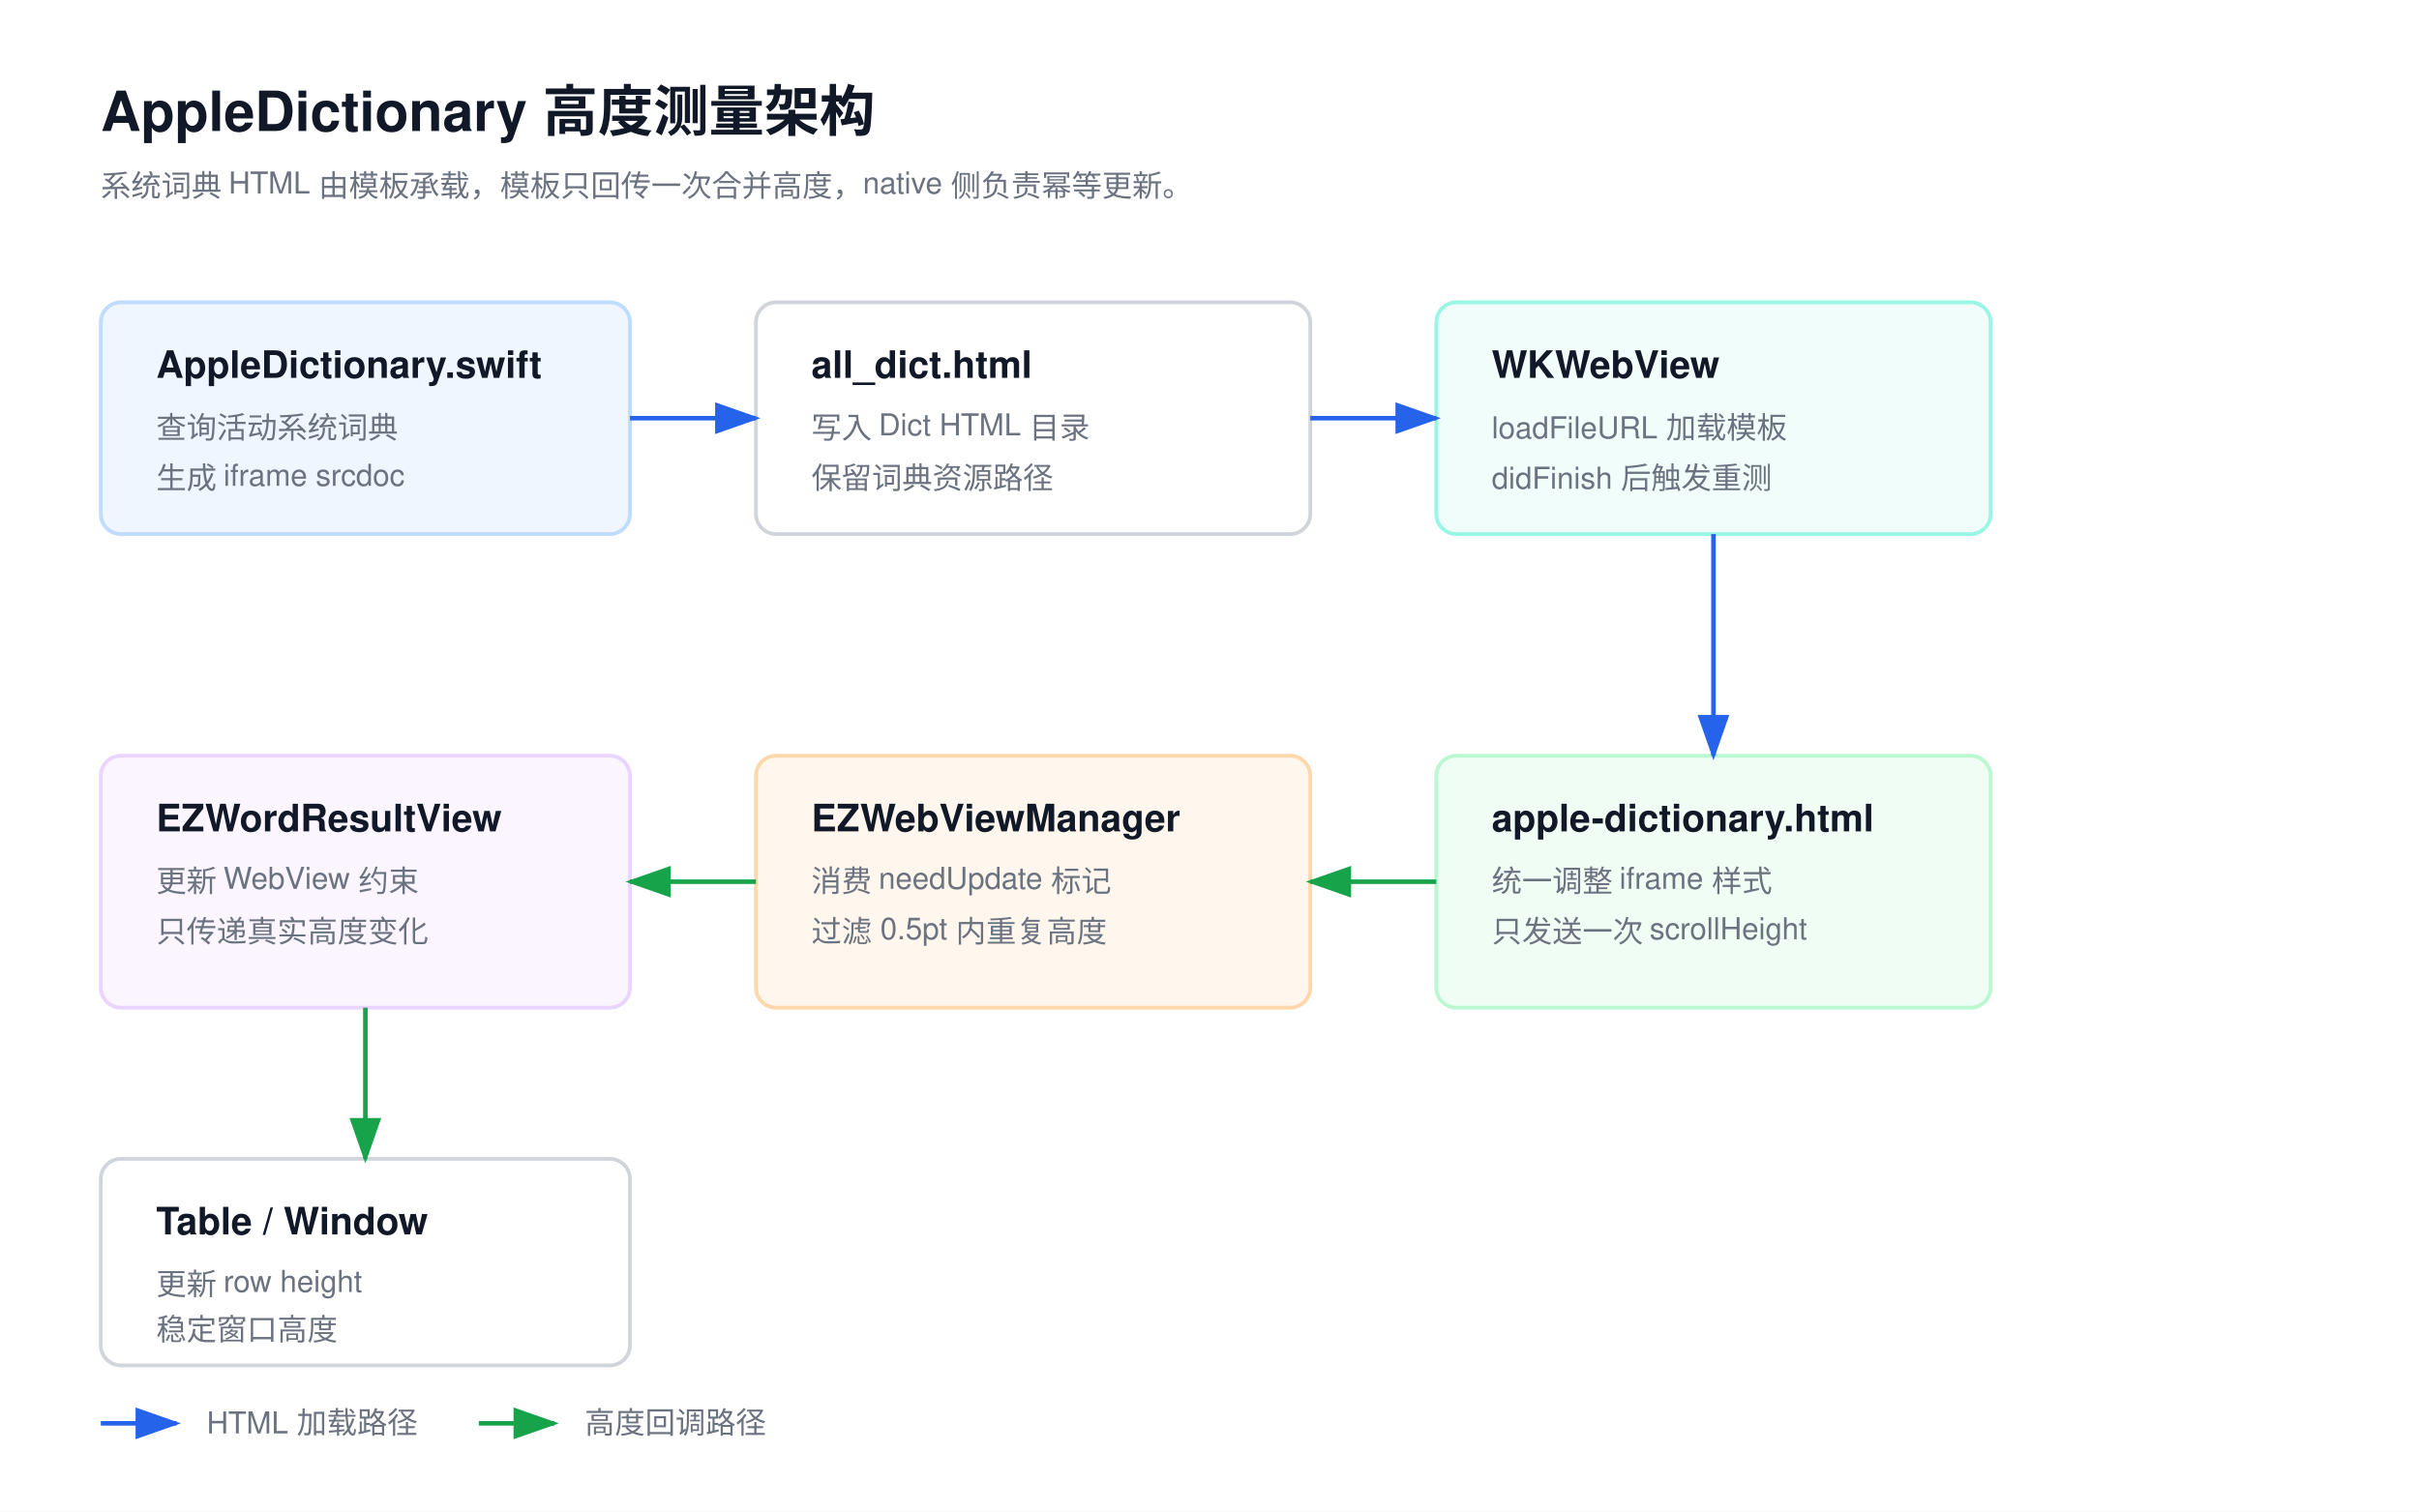
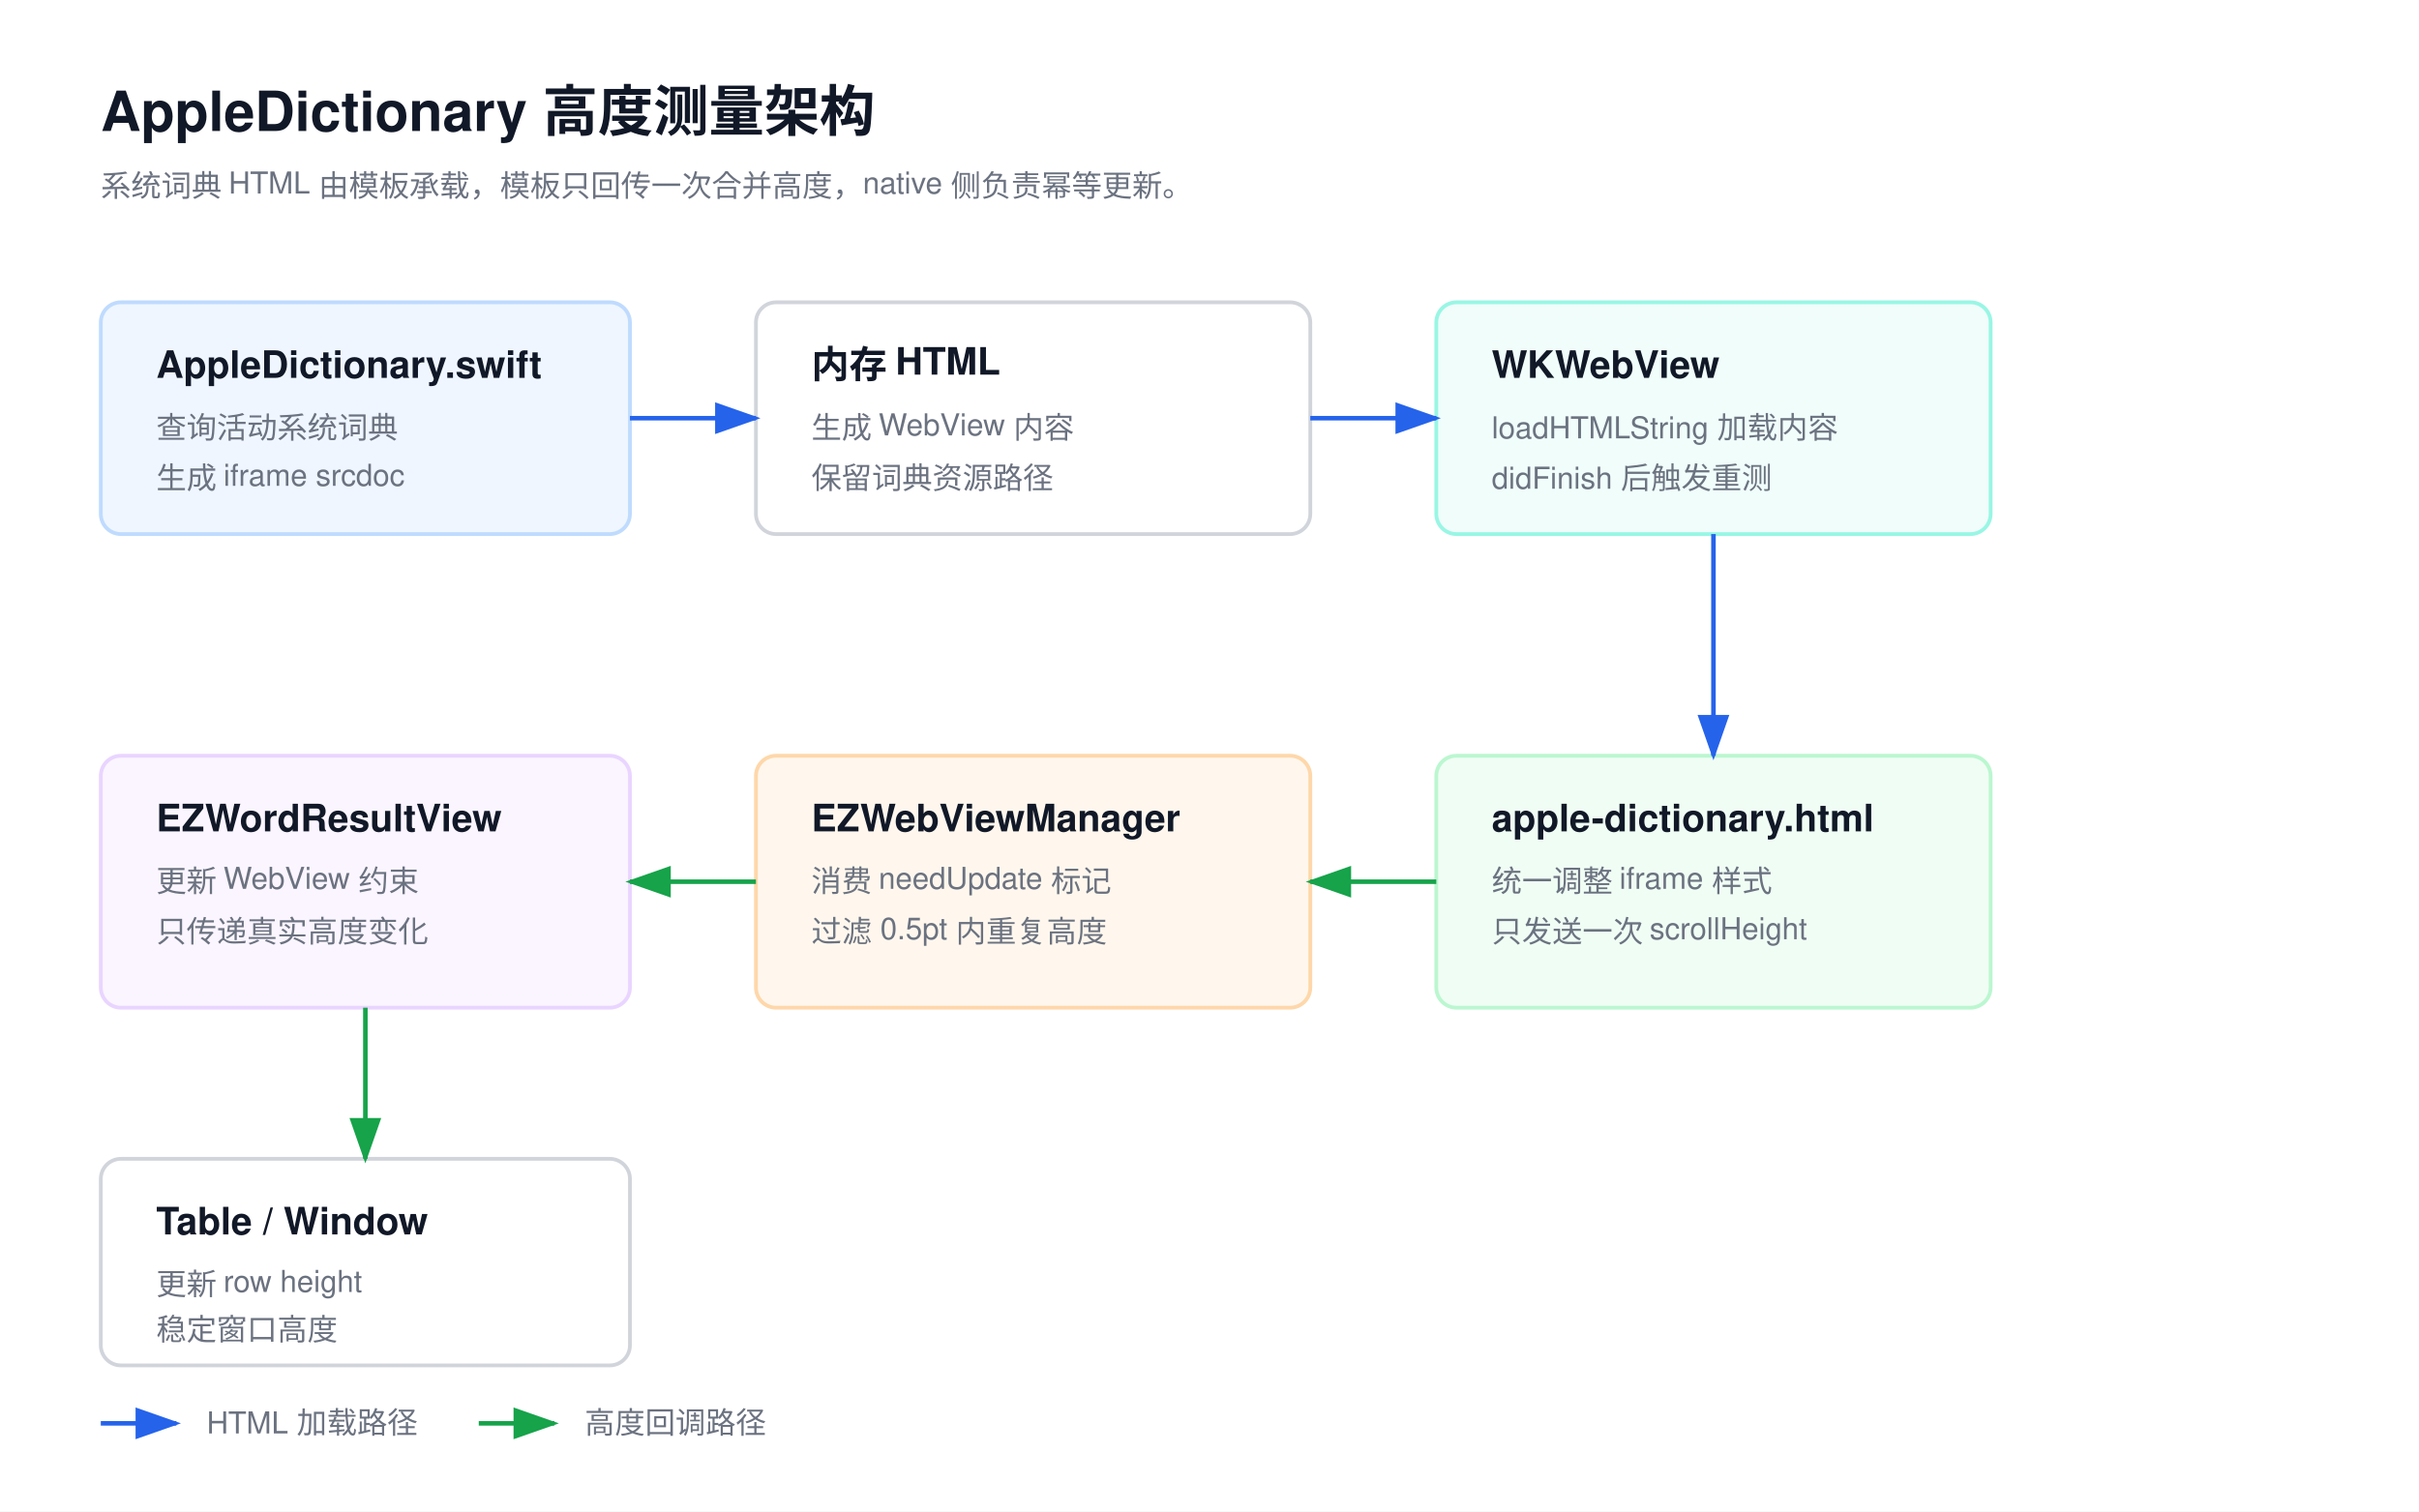
<svg xmlns="http://www.w3.org/2000/svg" viewBox="0 0 960 600" width="960" height="600">
  <style>
    text {
      font-family: "Helvetica Neue", Helvetica, Arial, "PingFang SC", "Microsoft YaHei", sans-serif;
      fill: #111827;
    }
    .title { font-size: 22px; font-weight: 600; }
    .node-title { font-size: 15px; font-weight: 600; }
    .node-text { font-size: 12px; fill: #6b7280; }
  </style>
  <defs>
    <marker id="arrow-blue" markerWidth="10" markerHeight="7" refX="9" refY="3.5" orient="auto">
      <polygon points="0 0, 10 3.5, 0 7" fill="#2563eb" />
    </marker>
    <marker id="arrow-green" markerWidth="10" markerHeight="7" refX="9" refY="3.5" orient="auto">
      <polygon points="0 0, 10 3.5, 0 7" fill="#16a34a" />
    </marker>
  </defs>
  <rect width="960" height="600" fill="#ffffff" />
  <text x="40" y="52" class="title">AppleDictionary 高度测量架构</text>
  <text x="40" y="78" class="node-text">系统词典 HTML 由模板承载，模板只回传一次合并高度，native 侧负责幂等更新。</text>
  <rect x="40" y="120" width="210" height="92" rx="8" fill="#eff6ff" stroke="#bfdbfe" stroke-width="1.5" />
  <text x="62" y="150" class="node-title">AppleDictionary.swift</text>
  <text x="62" y="174" class="node-text">查询活动系统词典</text>
  <text x="62" y="194" class="node-text">生成 iframe srcdoc</text>
  <rect x="300" y="120" width="220" height="92" rx="8" fill="#ffffff" stroke="#d1d5db" stroke-width="1.5" />
-   <text x="322" y="150" class="node-title">all_dict.html</text>
-   <text x="322" y="174" class="node-text">写入 Dict HTML 目录</text>
+   <text x="322" y="150" class="node-title">内存 HTML</text>
+   <text x="322" y="174" class="node-text">生成 WebView 内容</text>
  <text x="322" y="194" class="node-text">保留词典资源路径</text>
  <rect x="570" y="120" width="220" height="92" rx="8" fill="#f0fdfa" stroke="#99f6e4" stroke-width="1.5" />
  <text x="592" y="150" class="node-title">WKWebView</text>
-   <text x="592" y="174" class="node-text">loadFileURL 加载模板</text>
+   <text x="592" y="174" class="node-text">loadHTMLString 加载内容</text>
  <text x="592" y="194" class="node-text">didFinish 后触发重测</text>
  <rect x="570" y="300" width="220" height="100" rx="8" fill="#f0fdf4" stroke="#bbf7d0" stroke-width="1.5" />
  <text x="592" y="330" class="node-title">apple-dictionary.html</text>
  <text x="592" y="354" class="node-text">统一调整 iframe 样式</text>
  <text x="592" y="374" class="node-text">只发送一次 scrollHeight</text>
  <rect x="300" y="300" width="220" height="100" rx="8" fill="#fff7ed" stroke="#fed7aa" stroke-width="1.5" />
  <text x="322" y="330" class="node-title">EZWebViewManager</text>
  <text x="322" y="354" class="node-text">消费 needUpdate 标记</text>
  <text x="322" y="374" class="node-text">过滤 0.5pt 内重复高度</text>
  <rect x="40" y="300" width="210" height="100" rx="8" fill="#faf5ff" stroke="#e9d5ff" stroke-width="1.5" />
  <text x="62" y="330" class="node-title">EZWordResultView</text>
  <text x="62" y="354" class="node-text">更新 WebView 约束</text>
  <text x="62" y="374" class="node-text">只传递真实高度变化</text>
  <rect x="40" y="460" width="210" height="82" rx="8" fill="#ffffff" stroke="#d1d5db" stroke-width="1.5" />
  <text x="62" y="490" class="node-title">Table / Window</text>
  <text x="62" y="514" class="node-text">更新 row height</text>
  <text x="62" y="532" class="node-text">稳定窗口高度</text>
  <line x1="250" y1="166" x2="300" y2="166" stroke="#2563eb" stroke-width="1.8" marker-end="url(#arrow-blue)" />
  <line x1="520" y1="166" x2="570" y2="166" stroke="#2563eb" stroke-width="1.8" marker-end="url(#arrow-blue)" />
  <line x1="680" y1="212" x2="680" y2="300" stroke="#2563eb" stroke-width="1.8" marker-end="url(#arrow-blue)" />
  <line x1="570" y1="350" x2="520" y2="350" stroke="#16a34a" stroke-width="1.8" marker-end="url(#arrow-green)" />
  <line x1="300" y1="350" x2="250" y2="350" stroke="#16a34a" stroke-width="1.8" marker-end="url(#arrow-green)" />
  <line x1="145" y1="400" x2="145" y2="460" stroke="#16a34a" stroke-width="1.8" marker-end="url(#arrow-green)" />
  <g transform="translate(40 565)">
    <line x1="0" y1="0" x2="30" y2="0" stroke="#2563eb" stroke-width="1.8" marker-end="url(#arrow-blue)" />
    <text x="42" y="4" class="node-text">HTML 加载路径</text>
    <line x1="150" y1="0" x2="180" y2="0" stroke="#16a34a" stroke-width="1.8" marker-end="url(#arrow-green)" />
    <text x="192" y="4" class="node-text">高度回调路径</text>
  </g>
</svg>
